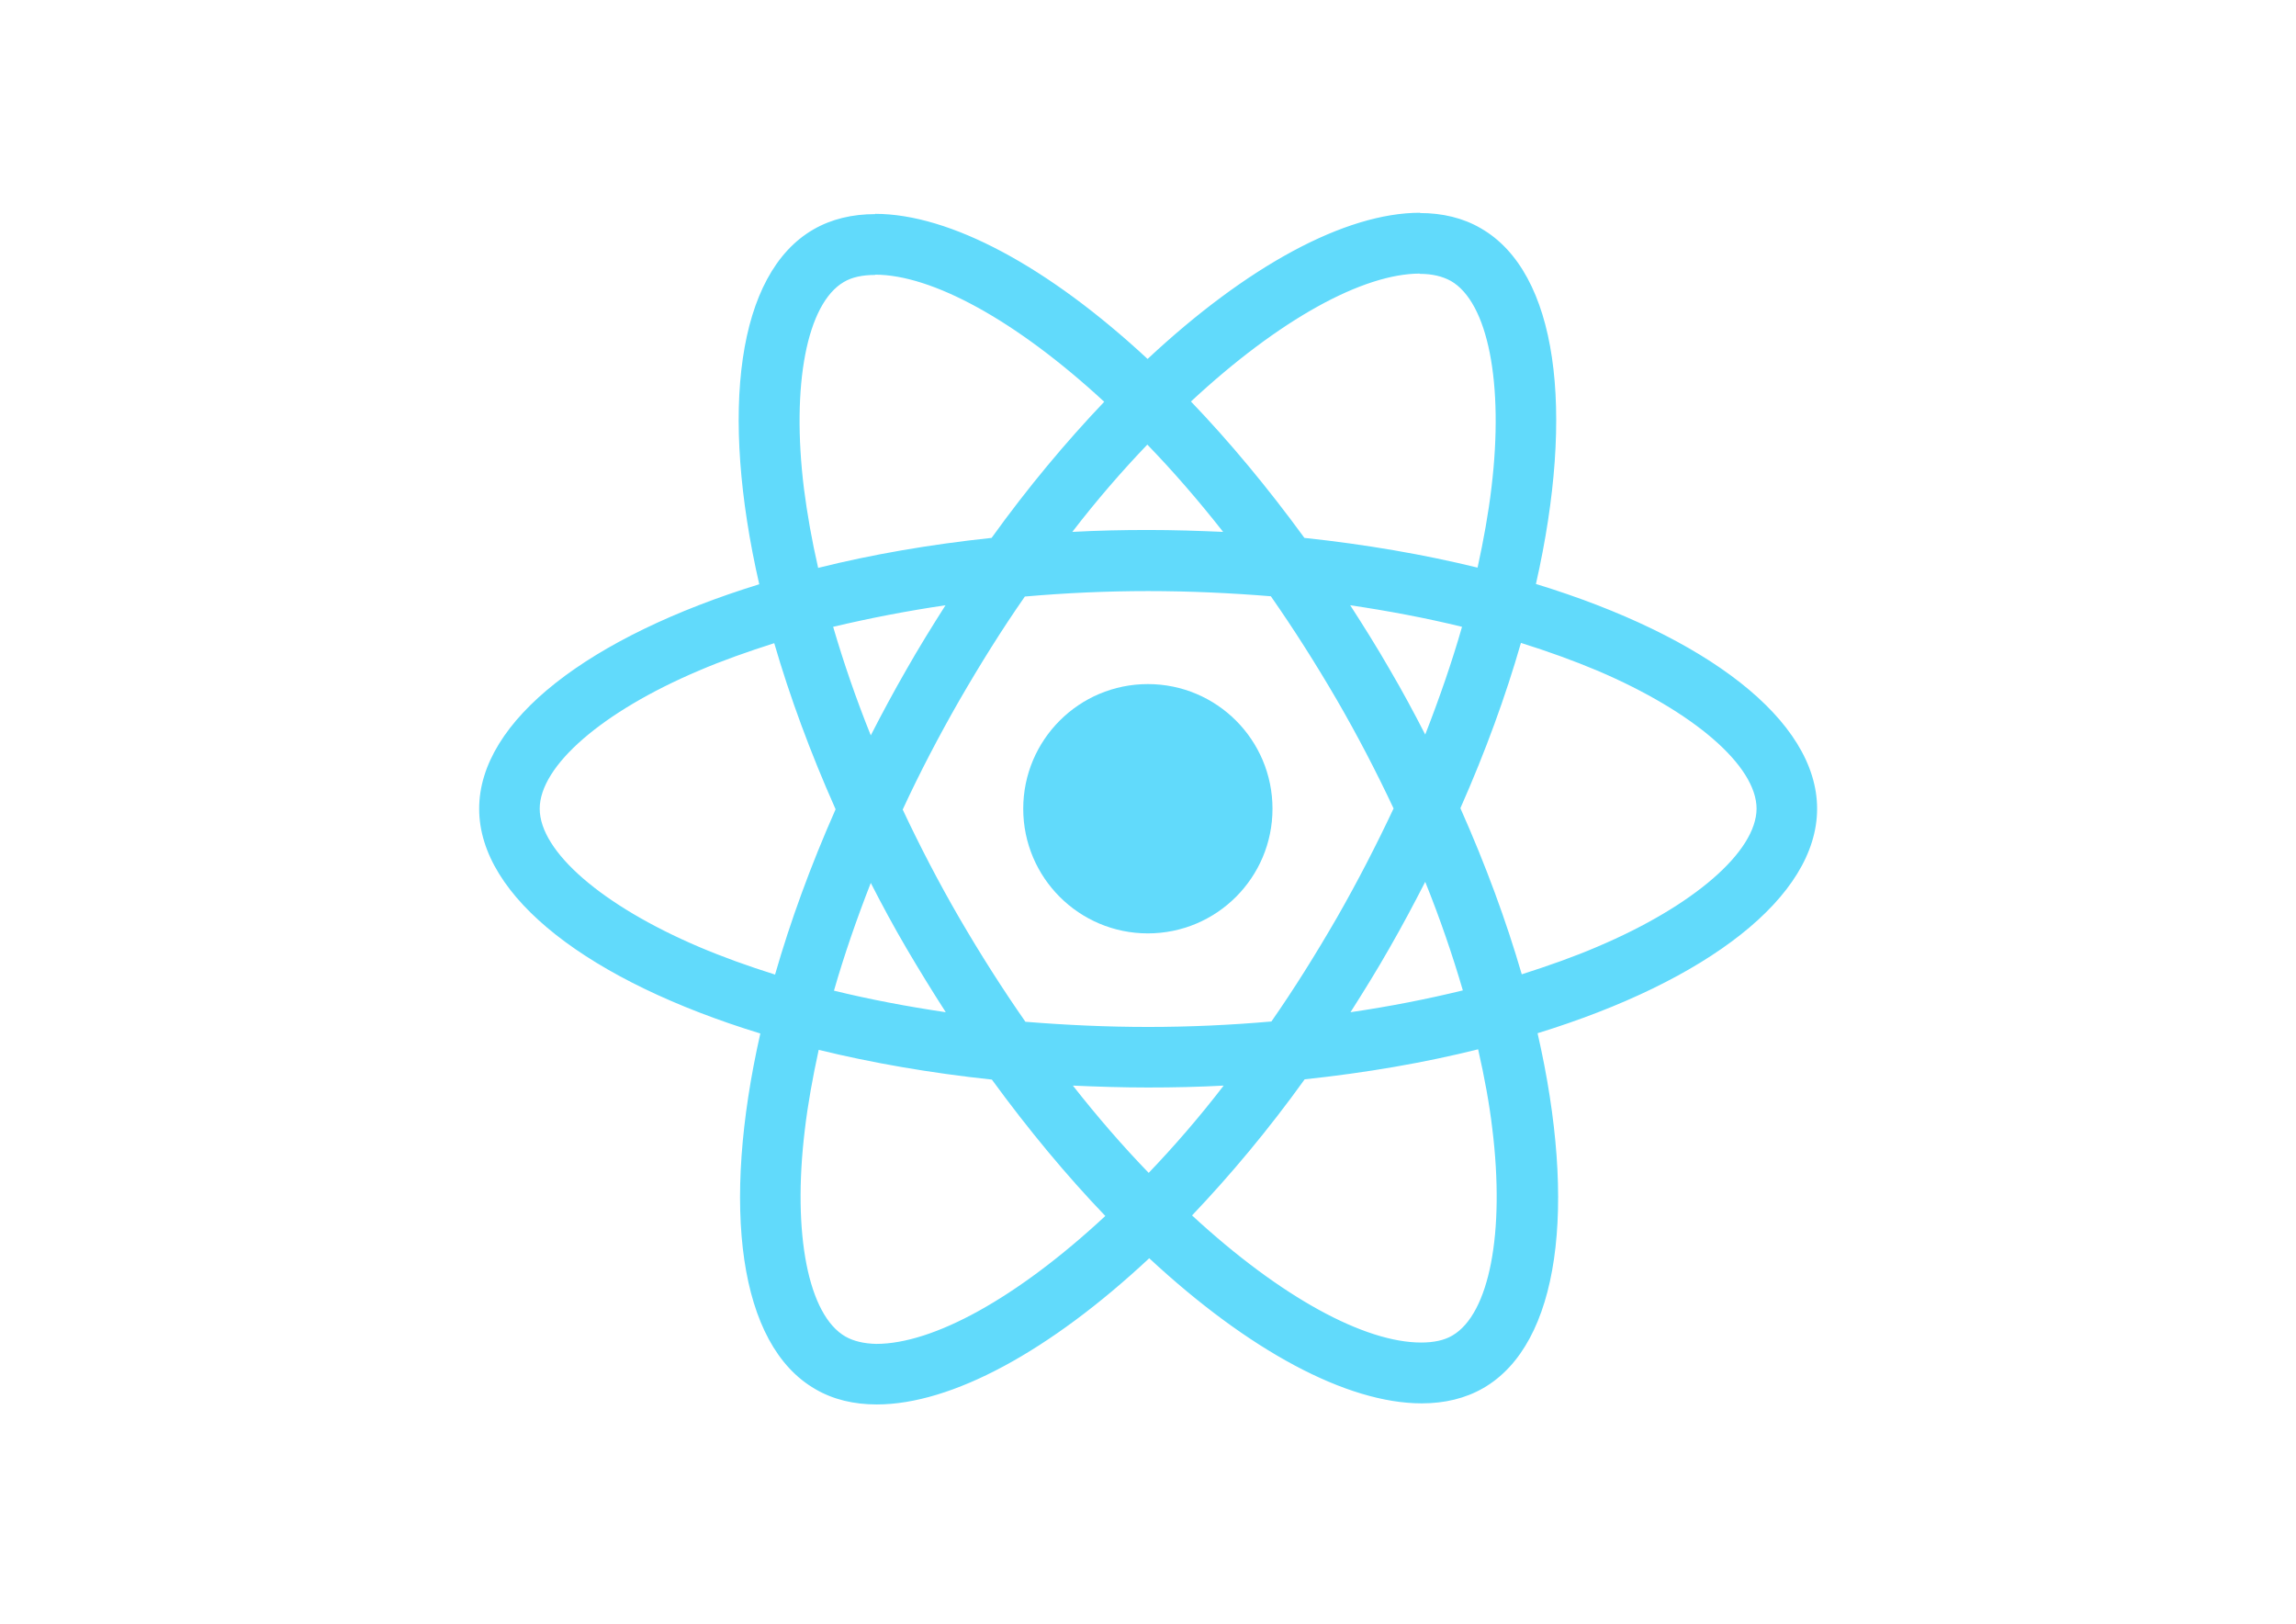
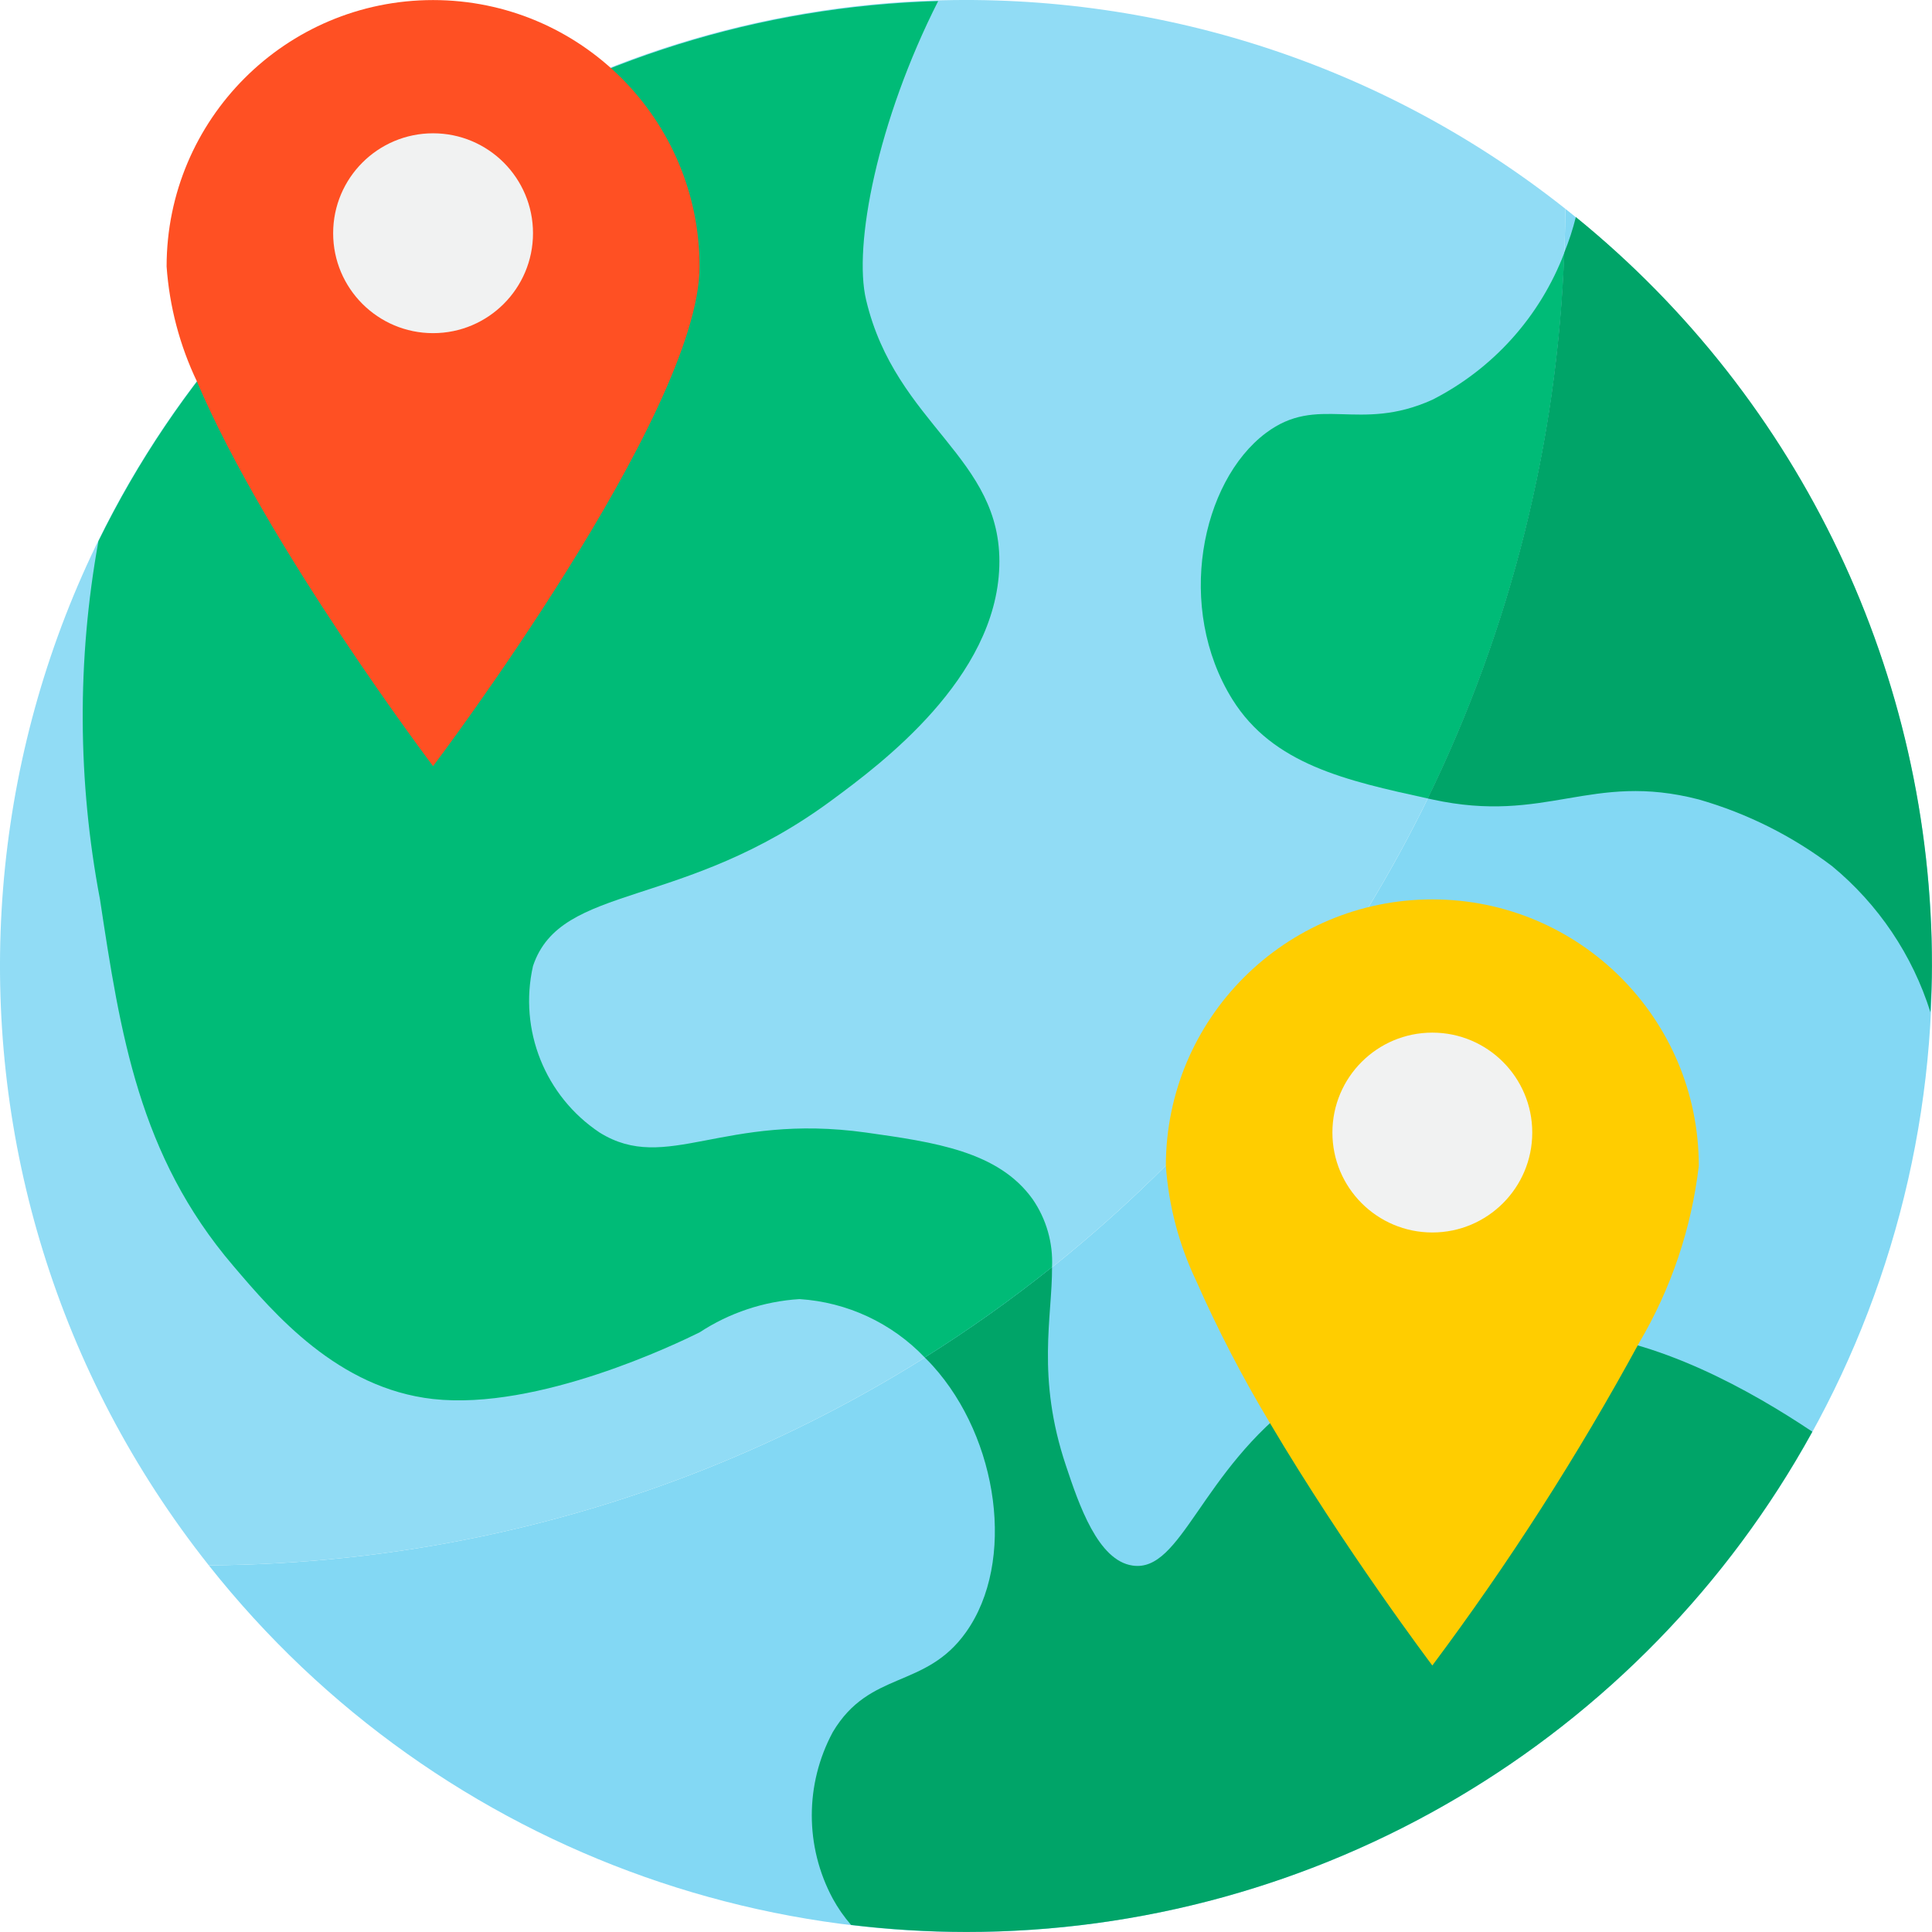
- <svg xmlns="http://www.w3.org/2000/svg" viewBox="0 0 841.9 595.3">
-   <g fill="#61DAFB">
-     <path d="M666.3 296.5c0-32.5-40.7-63.3-103.1-82.4 14.4-63.6 8-114.2-20.2-130.4-6.5-3.8-14.1-5.6-22.4-5.6v22.3c4.6 0 8.3.9 11.4 2.6 13.6 7.8 19.5 37.5 14.9 75.7-1.1 9.4-2.9 19.3-5.1 29.4-19.6-4.8-41-8.5-63.5-10.9-13.5-18.5-27.5-35.3-41.6-50 32.6-30.3 63.2-46.9 84-46.9V78c-27.5 0-63.5 19.6-99.9 53.6-36.4-33.8-72.4-53.2-99.9-53.2v22.3c20.7 0 51.4 16.5 84 46.6-14 14.7-28 31.4-41.3 49.9-22.6 2.4-44 6.1-63.6 11-2.3-10-4-19.7-5.2-29-4.7-38.2 1.1-67.9 14.6-75.8 3-1.8 6.9-2.6 11.5-2.6V78.5c-8.4 0-16 1.8-22.6 5.6-28.1 16.2-34.4 66.7-19.9 130.1-62.2 19.2-102.7 49.9-102.7 82.3 0 32.5 40.7 63.3 103.1 82.4-14.4 63.6-8 114.2 20.2 130.4 6.5 3.8 14.1 5.6 22.5 5.6 27.5 0 63.5-19.6 99.9-53.6 36.4 33.8 72.4 53.2 99.9 53.2 8.4 0 16-1.8 22.6-5.6 28.1-16.2 34.4-66.7 19.9-130.1 62-19.1 102.5-49.9 102.5-82.3zm-130.2-66.7c-3.7 12.9-8.3 26.2-13.5 39.5-4.1-8-8.4-16-13.1-24-4.6-8-9.5-15.8-14.4-23.4 14.2 2.1 27.9 4.7 41 7.9zm-45.8 106.5c-7.8 13.5-15.8 26.3-24.1 38.2-14.9 1.3-30 2-45.2 2-15.1 0-30.2-.7-45-1.9-8.3-11.9-16.4-24.6-24.2-38-7.6-13.1-14.5-26.4-20.8-39.8 6.2-13.4 13.2-26.8 20.7-39.9 7.8-13.5 15.8-26.3 24.1-38.2 14.9-1.3 30-2 45.2-2 15.1 0 30.2.7 45 1.9 8.3 11.9 16.4 24.6 24.2 38 7.6 13.1 14.5 26.4 20.8 39.8-6.3 13.4-13.2 26.8-20.7 39.9zm32.3-13c5.4 13.4 10 26.8 13.8 39.8-13.1 3.2-26.9 5.9-41.2 8 4.9-7.7 9.8-15.6 14.4-23.7 4.6-8 8.9-16.1 13-24.1zM421.2 430c-9.3-9.6-18.6-20.3-27.8-32 9 .4 18.2.7 27.5.7 9.4 0 18.7-.2 27.8-.7-9 11.7-18.3 22.4-27.5 32zm-74.4-58.9c-14.2-2.1-27.9-4.7-41-7.9 3.7-12.9 8.3-26.2 13.5-39.5 4.1 8 8.4 16 13.1 24 4.7 8 9.5 15.8 14.4 23.4zM420.7 163c9.3 9.6 18.6 20.3 27.8 32-9-.4-18.2-.7-27.5-.7-9.4 0-18.7.2-27.8.7 9-11.7 18.3-22.4 27.5-32zm-74 58.9c-4.9 7.7-9.8 15.6-14.4 23.7-4.6 8-8.9 16-13 24-5.4-13.4-10-26.8-13.8-39.8 13.1-3.1 26.9-5.8 41.2-7.9zm-90.5 125.2c-35.4-15.1-58.3-34.9-58.3-50.6 0-15.7 22.9-35.6 58.3-50.6 8.6-3.7 18-7 27.7-10.1 5.7 19.6 13.2 40 22.5 60.9-9.2 20.8-16.6 41.1-22.2 60.6-9.9-3.1-19.3-6.5-28-10.2zM310 490c-13.6-7.8-19.5-37.5-14.9-75.7 1.1-9.4 2.9-19.3 5.1-29.4 19.6 4.8 41 8.5 63.5 10.9 13.5 18.5 27.5 35.3 41.6 50-32.6 30.3-63.2 46.9-84 46.9-4.5-.1-8.3-1-11.3-2.7zm237.2-76.2c4.7 38.2-1.1 67.9-14.6 75.8-3 1.8-6.9 2.6-11.5 2.6-20.7 0-51.4-16.5-84-46.6 14-14.7 28-31.4 41.3-49.9 22.6-2.4 44-6.1 63.6-11 2.3 10.1 4.1 19.8 5.2 29.1zm38.5-66.7c-8.6 3.7-18 7-27.7 10.1-5.7-19.6-13.2-40-22.5-60.9 9.2-20.8 16.6-41.1 22.2-60.6 9.9 3.1 19.3 6.5 28.1 10.2 35.4 15.1 58.3 34.9 58.3 50.6-.1 15.7-23 35.6-58.4 50.6zM320.8 78.4z" />
-     <circle cx="420.9" cy="296.5" r="45.7" />
-     <path d="M520.5 78.1z" />
-   </g>
+ <svg xmlns="http://www.w3.org/2000/svg" height="464.027pt" viewBox="0 0 464.027 464.027" width="464.027pt">
+   <path d="m375.961 50.145c-1.051 179.508-146.309 324.766-325.816 325.816 55.41 70.062 146.129 102.078 233.238 82.32 87.113-19.762 155.137-87.785 174.898-174.898 19.758-87.109-12.258-177.828-82.32-233.238zm0 0" fill="#83d8f4" />
+   <path d="m375.961 50.145c-92.301-73.133-224.762-65.484-308.031 17.785-83.27 83.27-90.918 215.73-17.785 308.031 179.508-1.051 324.766-146.309 325.816-325.816zm0 0" fill="#91dcf5" />
+   <path d="m344.016 96.016c-17.68 8-27.438-1.438-40 8-15.52 11.68-21.758 41.922-8 64 9.738 15.555 27.199 19.457 46.914 23.762 19.953-40.934 31.125-85.582 32.801-131.09-5.816 15.309-17.121 27.902-31.715 35.328zm0 0" fill="#0b7" />
+   <path d="m378.488 52.129c-.723 2.918-1.656 5.777-2.793 8.559-1.672 45.508-12.848 90.156-32.797 131.09l1.117.238c27.441 6 38.082-6.719 64 0 11.562 3.316 22.41 8.742 32 16 11.113 9.168 19.328 21.367 23.641 35.113.176-3.688.359-7.375.359-11.113.062-69.789-31.363-135.879-85.527-179.887zm0 0" fill="#00a468" />
+   <path d="m224.016 328.016c15.84 17.52 20 47.121 8 64-9.758 13.762-23.117 9.039-32 24-6.719 12.488-6.719 27.516 0 40 1.234 2.258 2.707 4.371 4.395 6.312 9.16 1.105 18.379 1.668 27.605 1.688 84.602.023 162.5-46.023 203.273-120.152-14.551-9.734-37.281-22.613-59.273-23.848-22.539-2.203-45.148 3.449-64 16-23.598 17.281-28.238 41.762-40 40-8.32-1.199-12.879-14.641-16-24-7.145-21.312-3.27-35.734-3.336-47.688-9.77 7.816-19.977 15.066-30.574 21.711.824.809 1.504 1.523 1.91 1.977zm0 0" fill="#00a468" />
+   <path d="m248.016 288.016c-8.238-11.52-23.598-13.68-40-16-34.398-4.801-47.918 10-64 0-13.105-8.727-19.473-24.637-16-40 6.723-20.078 36.082-13.277 72-40 11.602-8.559 39.199-29.117 40-56 .801-26.32-24.879-33.84-32-64-3.094-12.992 2.68-42.871 17.312-71.758-86.121 2.434-163.793 52.406-201.711 129.766v.074c-5.133 28.422-4.996 57.547.398 85.918 4.883 32.242 9.359 61.52 32 88 9.922 11.68 25.199 29.441 48 32 25.281 2.801 58.641-13.359 64-16 7.168-4.707 15.441-7.465 24-8 11.438.73 22.18 5.734 30.09 14.023 10.598-6.645 20.805-13.895 30.574-21.711.27-5.801-1.367-11.531-4.664-16.312zm0 0" fill="#0b7" />
+   <path d="m168.016 64.016c0 35.359-64 120-64 120s-39.918-52.801-56.719-92.398c-4.137-8.664-6.605-18.027-7.281-27.602 0-35.344 28.656-64 64-64 35.348 0 64 28.656 64 64zm0 0" fill="#ff5023" />
+   <path d="m128.016 56.016c0 13.254-10.746 24-24 24s-24-10.746-24-24 10.746-24 24-24 24 10.746 24 24zm0 0" fill="#f1f2f2" />
+   <path d="m408.016 280.016c-1.758 15.004-6.637 29.473-14.32 42.48-14.68 26.996-31.281 52.902-49.68 77.52 0 0-20.961-27.758-38.961-58.16-6.633-11.027-12.566-22.465-17.758-34.238-4.137-8.664-6.605-18.027-7.281-27.602 0-35.344 28.656-64 64-64 35.348 0 64 28.656 64 64zm0 0" fill="#ffcd00" />
+   <path d="m368.016 272.016c0 13.254-10.746 24-24 24s-24-10.746-24-24 10.746-24 24-24 24 10.746 24 24zm0 0" fill="#f1f2f2" />
</svg>
